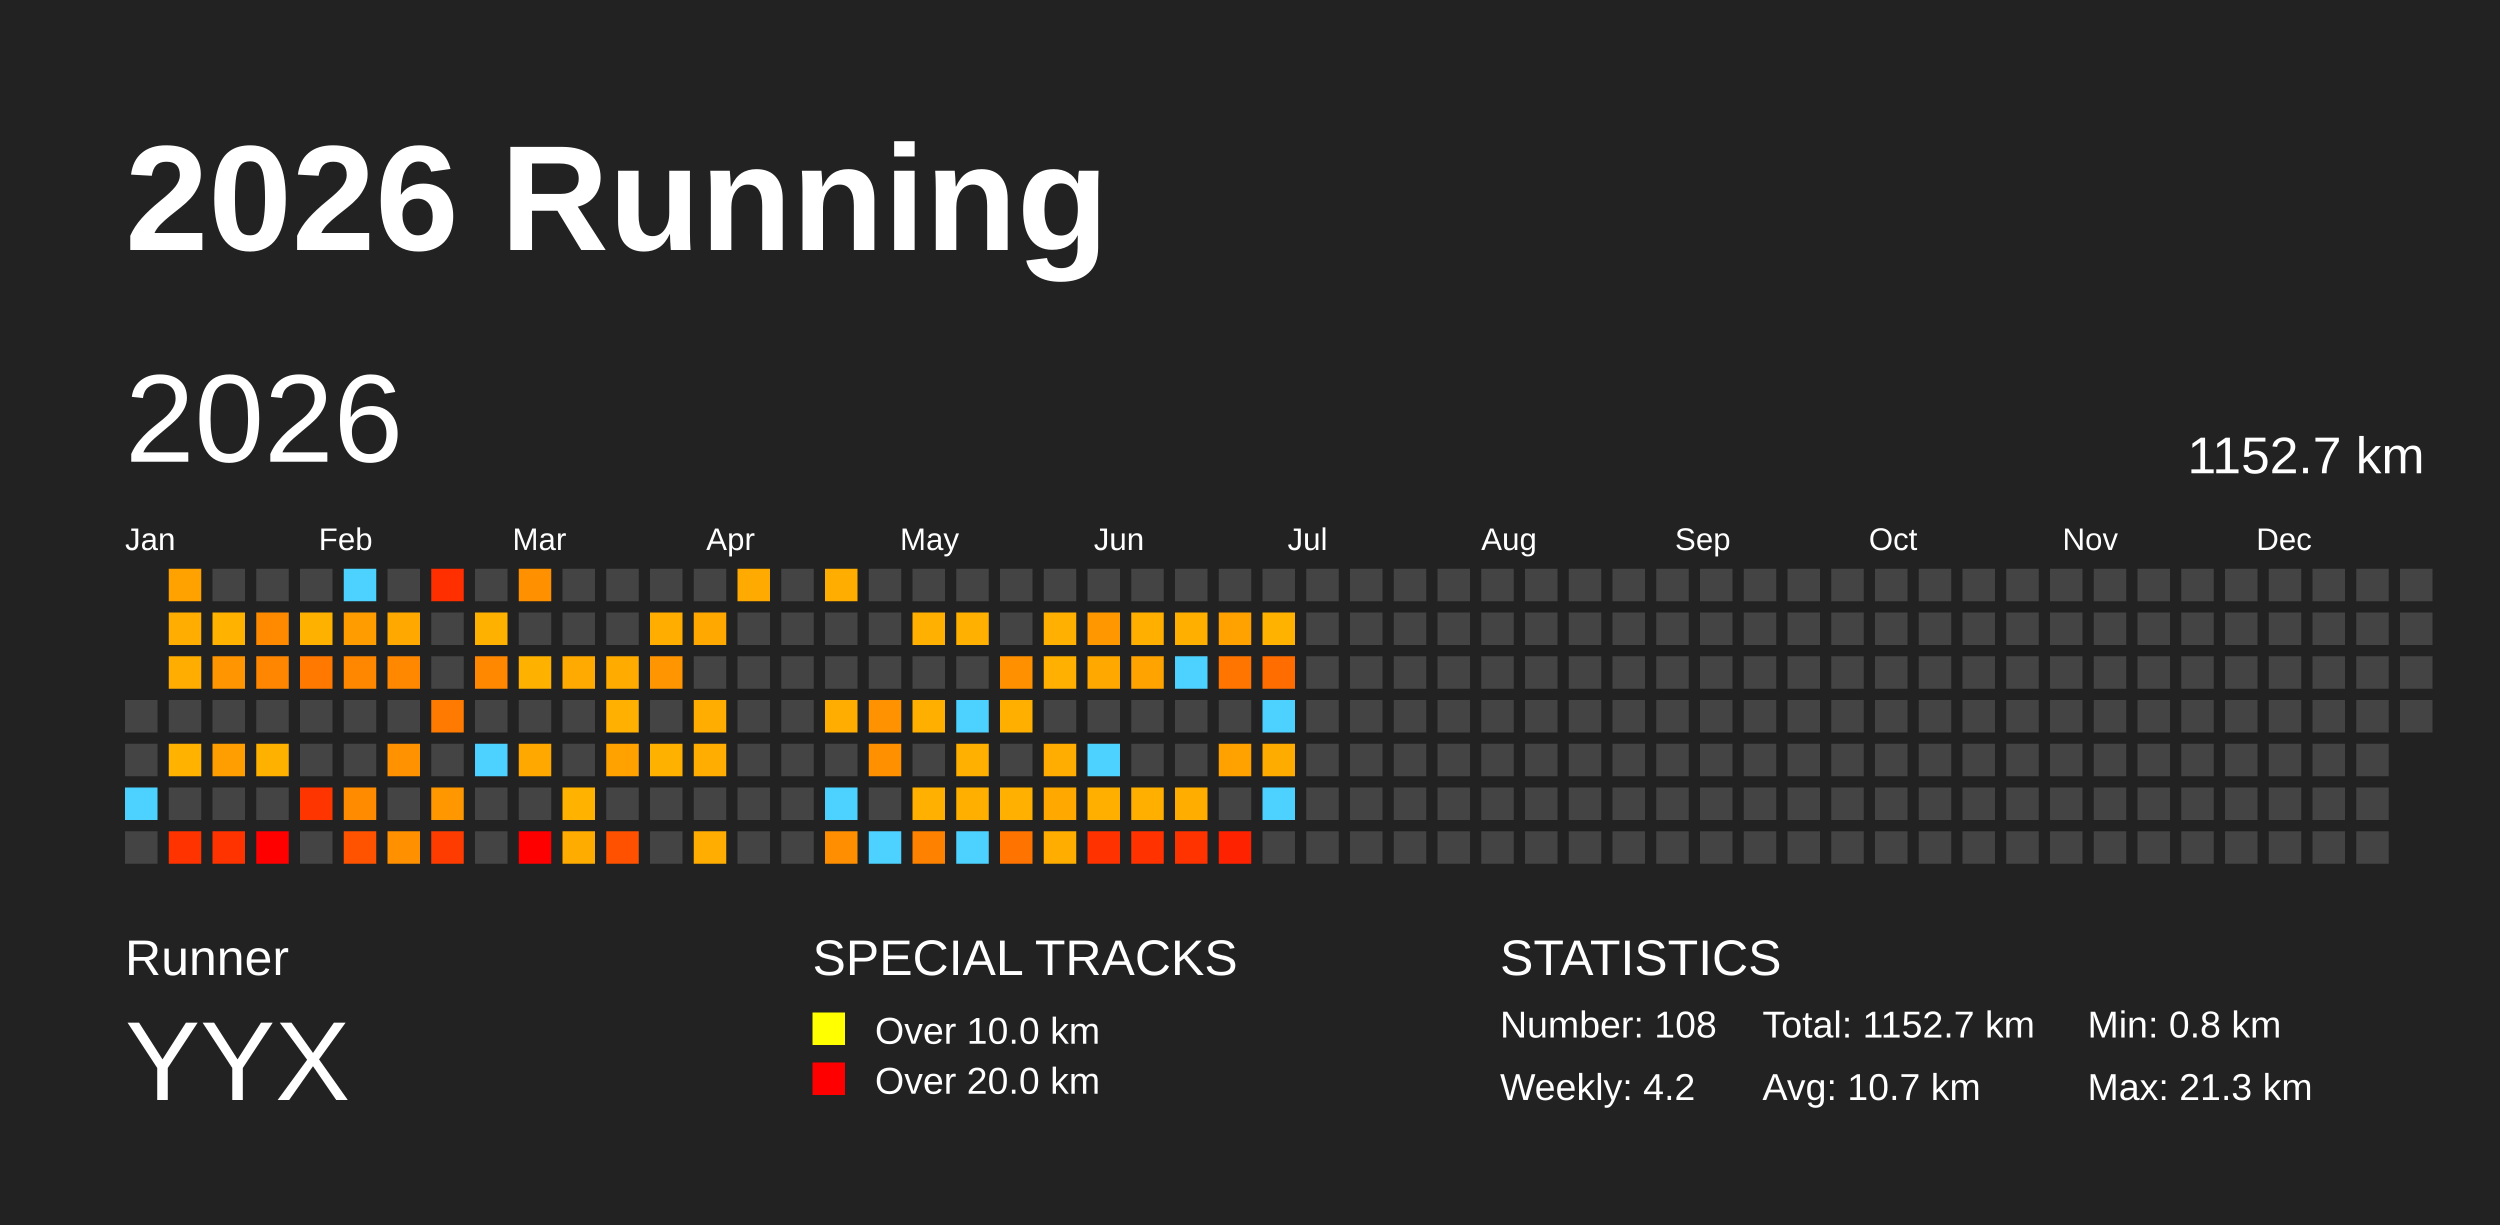
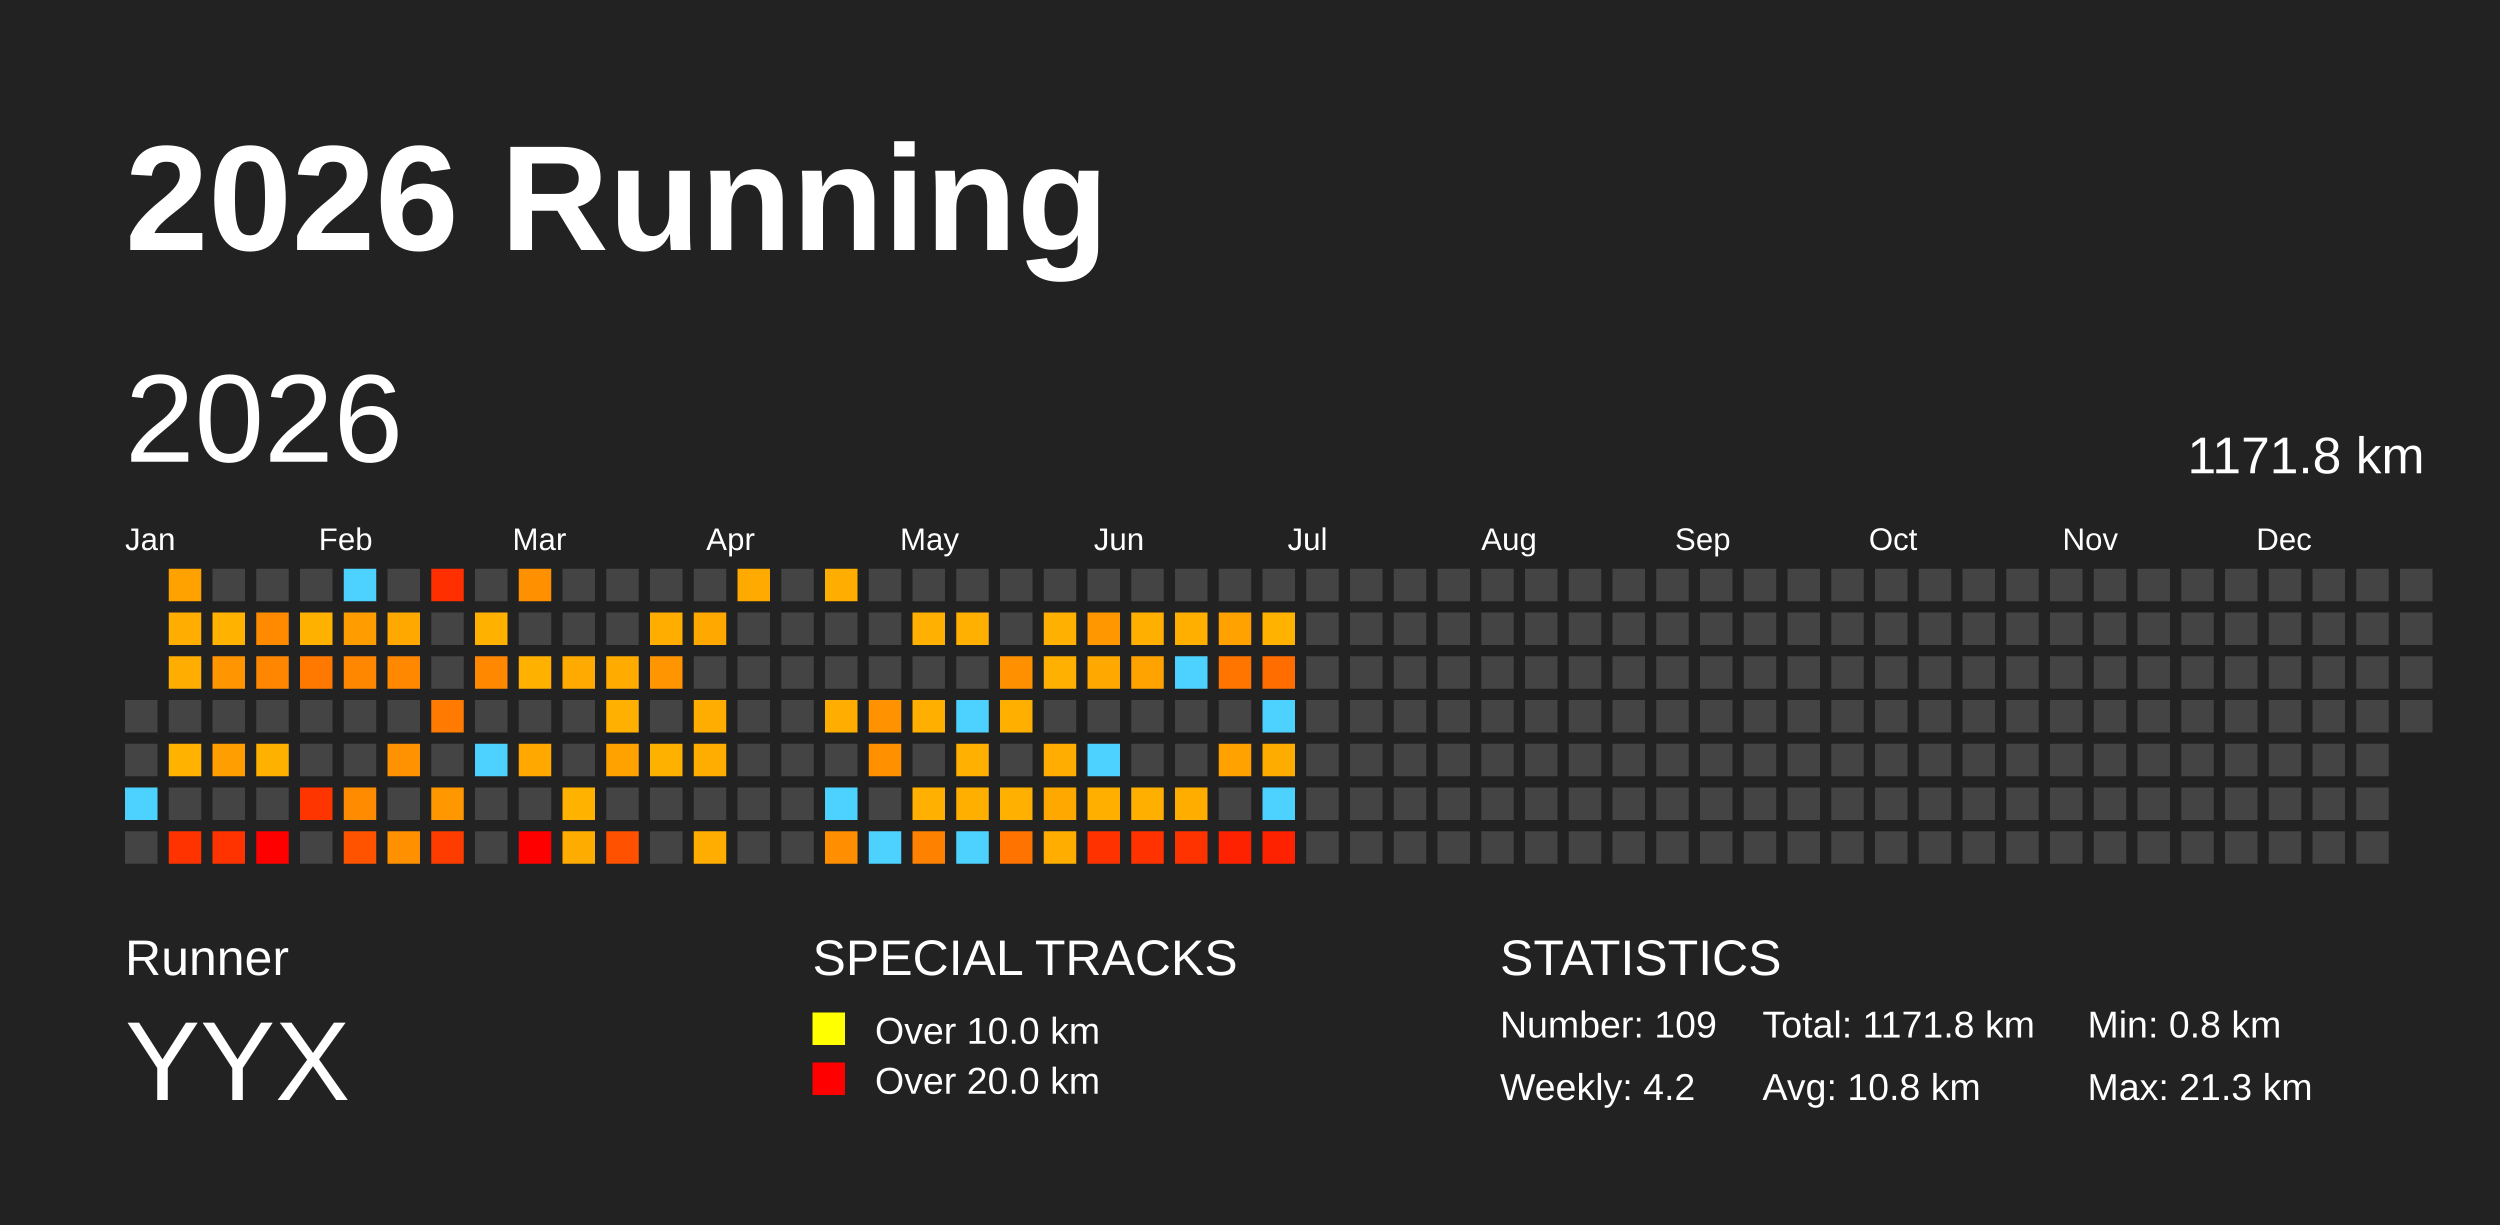
<svg xmlns="http://www.w3.org/2000/svg" baseProfile="full" height="98mm" version="1.1" viewBox="0,0,200,98" width="200mm">
  <defs />
  <rect fill="#222222" height="98" width="200" x="0" y="0" />
  <text fill="#FFFFFF" style="font-size:12px; font-family:Arial; font-weight:bold;" x="10" y="20">2026 Running</text>
  <text fill="#FFFFFF" style="font-size:4px; font-family:Arial" x="10" y="78">Runner</text>
  <text fill="#FFFFFF" style="font-size:9px; font-family:Arial" x="10" y="88">YYX</text>
  <text fill="#FFFFFF" style="font-size:4px; font-family:Arial" x="65" y="78">SPECIAL TRACKS</text>
  <rect fill="yellow" height="2.6" width="2.6" x="65" y="81" />
  <text fill="#FFFFFF" style="font-size:3px; font-family:Arial" x="70" y="83.5">Over 10.0 km</text>
  <rect fill="red" height="2.6" width="2.6" x="65" y="85" />
  <text fill="#FFFFFF" style="font-size:3px; font-family:Arial" x="70" y="87.5">Over 20.0 km</text>
  <text fill="#FFFFFF" style="font-size:4px; font-family:Arial" x="120" y="78">STATISTICS</text>
-   <text fill="#FFFFFF" style="font-size:3px; font-family:Arial" x="120" y="83">Number: 108</text>
+   <text fill="#FFFFFF" style="font-size:3px; font-family:Arial" x="120" y="83">Number: 109</text>
  <text fill="#FFFFFF" style="font-size:3px; font-family:Arial" x="120" y="88">Weekly: 4.2</text>
-   <text fill="#FFFFFF" style="font-size:3px; font-family:Arial" x="141" y="83">Total: 1152.7 km</text>
-   <text fill="#FFFFFF" style="font-size:3px; font-family:Arial" x="141" y="88">Avg: 10.7 km</text>
+   <text fill="#FFFFFF" style="font-size:3px; font-family:Arial" x="141" y="83">Total: 1171.8 km</text>
+   <text fill="#FFFFFF" style="font-size:3px; font-family:Arial" x="141" y="88">Avg: 10.8 km</text>
  <text fill="#FFFFFF" style="font-size:3px; font-family:Arial" x="167" y="83">Min: 0.8 km</text>
  <text fill="#FFFFFF" style="font-size:3px; font-family:Arial" x="167" y="88">Max: 21.3 km</text>
  <text dominant-baseline="hanging" fill="#FFFFFF" style="font-size:10.0px; font-family:Arial;" x="10" y="30">2026</text>
-   <text dominant-baseline="hanging" fill="#FFFFFF" style="font-size:4.125px; font-family:Arial;" x="175" y="35">1152.7 km</text>
+   <text dominant-baseline="hanging" fill="#FFFFFF" style="font-size:4.125px; font-family:Arial;" x="175" y="35">1171.8 km</text>
  <text fill="#FFFFFF" style="font-size:2.5px; font-family:Arial" x="10.0" y="44">Jan</text>
  <text fill="#FFFFFF" style="font-size:2.5px; font-family:Arial" x="25.5" y="44">Feb</text>
  <text fill="#FFFFFF" style="font-size:2.5px; font-family:Arial" x="41.0" y="44">Mar</text>
  <text fill="#FFFFFF" style="font-size:2.5px; font-family:Arial" x="56.5" y="44">Apr</text>
  <text fill="#FFFFFF" style="font-size:2.5px; font-family:Arial" x="72.0" y="44">May</text>
  <text fill="#FFFFFF" style="font-size:2.5px; font-family:Arial" x="87.5" y="44">Jun</text>
  <text fill="#FFFFFF" style="font-size:2.5px; font-family:Arial" x="103.0" y="44">Jul</text>
  <text fill="#FFFFFF" style="font-size:2.5px; font-family:Arial" x="118.5" y="44">Aug</text>
  <text fill="#FFFFFF" style="font-size:2.5px; font-family:Arial" x="134.0" y="44">Sep</text>
  <text fill="#FFFFFF" style="font-size:2.5px; font-family:Arial" x="149.5" y="44">Oct</text>
  <text fill="#FFFFFF" style="font-size:2.5px; font-family:Arial" x="165.0" y="44">Nov</text>
  <text fill="#FFFFFF" style="font-size:2.5px; font-family:Arial" x="180.5" y="44">Dec</text>
  <rect fill="#444444" height="2.6" width="2.6" x="10.0" y="56.0" />
  <rect fill="#444444" height="2.6" width="2.6" x="10.0" y="59.5" />
  <rect fill="#4dd2ff" height="2.6" width="2.6" x="10.0" y="63.0" />
  <rect fill="#444444" height="2.6" width="2.6" x="10.0" y="66.5" />
  <rect fill="#ffa200" height="2.6" width="2.6" x="13.5" y="45.5" />
  <rect fill="#ffad00" height="2.6" width="2.6" x="13.5" y="49.0" />
  <rect fill="#ffad00" height="2.6" width="2.6" x="13.5" y="52.5" />
  <rect fill="#444444" height="2.6" width="2.6" x="13.5" y="56.0" />
  <rect fill="#ffb200" height="2.6" width="2.6" x="13.5" y="59.5" />
  <rect fill="#444444" height="2.6" width="2.6" x="13.5" y="63.0" />
  <rect fill="#ff3300" height="2.6" width="2.6" x="13.5" y="66.5" />
  <rect fill="#444444" height="2.6" width="2.6" x="17.0" y="45.5" />
  <rect fill="#ffb200" height="2.6" width="2.6" x="17.0" y="49.0" />
  <rect fill="#ff9500" height="2.6" width="2.6" x="17.0" y="52.5" />
  <rect fill="#444444" height="2.6" width="2.6" x="17.0" y="56.0" />
  <rect fill="#ff9e00" height="2.6" width="2.6" x="17.0" y="59.5" />
  <rect fill="#444444" height="2.6" width="2.6" x="17.0" y="63.0" />
  <rect fill="#ff3300" height="2.6" width="2.6" x="17.0" y="66.5" />
  <rect fill="#444444" height="2.6" width="2.6" x="20.5" y="45.5" />
  <rect fill="#ff8a00" height="2.6" width="2.6" x="20.5" y="49.0" />
  <rect fill="#ff8600" height="2.6" width="2.6" x="20.5" y="52.5" />
  <rect fill="#444444" height="2.6" width="2.6" x="20.5" y="56.0" />
  <rect fill="#ffb100" height="2.6" width="2.6" x="20.5" y="59.5" />
  <rect fill="#444444" height="2.6" width="2.6" x="20.5" y="63.0" />
  <rect fill="red" height="2.6" width="2.6" x="20.5" y="66.5" />
  <rect fill="#444444" height="2.6" width="2.6" x="24.0" y="45.5" />
  <rect fill="#ffb100" height="2.6" width="2.6" x="24.0" y="49.0" />
  <rect fill="#ff7900" height="2.6" width="2.6" x="24.0" y="52.5" />
  <rect fill="#444444" height="2.6" width="2.6" x="24.0" y="56.0" />
  <rect fill="#444444" height="2.6" width="2.6" x="24.0" y="59.5" />
  <rect fill="#ff3500" height="2.6" width="2.6" x="24.0" y="63.0" />
  <rect fill="#444444" height="2.6" width="2.6" x="24.0" y="66.5" />
  <rect fill="#4dd2ff" height="2.6" width="2.6" x="27.5" y="45.5" />
  <rect fill="#ff9d00" height="2.6" width="2.6" x="27.5" y="49.0" />
  <rect fill="#ff8700" height="2.6" width="2.6" x="27.5" y="52.5" />
  <rect fill="#444444" height="2.6" width="2.6" x="27.5" y="56.0" />
  <rect fill="#444444" height="2.6" width="2.6" x="27.5" y="59.5" />
  <rect fill="#ff8b00" height="2.6" width="2.6" x="27.5" y="63.0" />
  <rect fill="#ff5300" height="2.6" width="2.6" x="27.5" y="66.5" />
  <rect fill="#444444" height="2.6" width="2.6" x="31.0" y="45.5" />
  <rect fill="#ffa900" height="2.6" width="2.6" x="31.0" y="49.0" />
  <rect fill="#ff8800" height="2.6" width="2.6" x="31.0" y="52.5" />
  <rect fill="#444444" height="2.6" width="2.6" x="31.0" y="56.0" />
  <rect fill="#ff9200" height="2.6" width="2.6" x="31.0" y="59.5" />
  <rect fill="#444444" height="2.6" width="2.6" x="31.0" y="63.0" />
  <rect fill="#ff9100" height="2.6" width="2.6" x="31.0" y="66.5" />
  <rect fill="#ff2f00" height="2.6" width="2.6" x="34.5" y="45.5" />
  <rect fill="#444444" height="2.6" width="2.6" x="34.5" y="49.0" />
  <rect fill="#444444" height="2.6" width="2.6" x="34.5" y="52.5" />
  <rect fill="#ff7a00" height="2.6" width="2.6" x="34.5" y="56.0" />
  <rect fill="#444444" height="2.6" width="2.6" x="34.5" y="59.5" />
  <rect fill="#ff9800" height="2.6" width="2.6" x="34.5" y="63.0" />
  <rect fill="#ff3c00" height="2.6" width="2.6" x="34.5" y="66.5" />
  <rect fill="#444444" height="2.6" width="2.6" x="38.0" y="45.5" />
  <rect fill="#ffb100" height="2.6" width="2.6" x="38.0" y="49.0" />
  <rect fill="#ff8800" height="2.6" width="2.6" x="38.0" y="52.5" />
  <rect fill="#444444" height="2.6" width="2.6" x="38.0" y="56.0" />
  <rect fill="#4dd2ff" height="2.6" width="2.6" x="38.0" y="59.5" />
  <rect fill="#444444" height="2.6" width="2.6" x="38.0" y="63.0" />
  <rect fill="#444444" height="2.6" width="2.6" x="38.0" y="66.5" />
  <rect fill="#ff9000" height="2.6" width="2.6" x="41.5" y="45.5" />
  <rect fill="#444444" height="2.6" width="2.6" x="41.5" y="49.0" />
  <rect fill="#ffb100" height="2.6" width="2.6" x="41.5" y="52.5" />
  <rect fill="#444444" height="2.6" width="2.6" x="41.5" y="56.0" />
  <rect fill="#ffa800" height="2.6" width="2.6" x="41.5" y="59.5" />
  <rect fill="#444444" height="2.6" width="2.6" x="41.5" y="63.0" />
  <rect fill="red" height="2.6" width="2.6" x="41.5" y="66.5" />
  <rect fill="#444444" height="2.6" width="2.6" x="45.0" y="45.5" />
  <rect fill="#444444" height="2.6" width="2.6" x="45.0" y="49.0" />
  <rect fill="#ffaa00" height="2.6" width="2.6" x="45.0" y="52.5" />
  <rect fill="#444444" height="2.6" width="2.6" x="45.0" y="56.0" />
  <rect fill="#444444" height="2.6" width="2.6" x="45.0" y="59.5" />
  <rect fill="#ffb200" height="2.6" width="2.6" x="45.0" y="63.0" />
  <rect fill="#ffac00" height="2.6" width="2.6" x="45.0" y="66.5" />
  <rect fill="#444444" height="2.6" width="2.6" x="48.5" y="45.5" />
  <rect fill="#444444" height="2.6" width="2.6" x="48.5" y="49.0" />
  <rect fill="#ffab00" height="2.6" width="2.6" x="48.5" y="52.5" />
  <rect fill="#ffb000" height="2.6" width="2.6" x="48.5" y="56.0" />
  <rect fill="#ffa200" height="2.6" width="2.6" x="48.5" y="59.5" />
  <rect fill="#444444" height="2.6" width="2.6" x="48.5" y="63.0" />
  <rect fill="#ff5100" height="2.6" width="2.6" x="48.5" y="66.5" />
  <rect fill="#444444" height="2.6" width="2.6" x="52.0" y="45.5" />
  <rect fill="#ffae00" height="2.6" width="2.6" x="52.0" y="49.0" />
  <rect fill="#ff9500" height="2.6" width="2.6" x="52.0" y="52.5" />
  <rect fill="#444444" height="2.6" width="2.6" x="52.0" y="56.0" />
  <rect fill="#ffb100" height="2.6" width="2.6" x="52.0" y="59.5" />
  <rect fill="#444444" height="2.6" width="2.6" x="52.0" y="63.0" />
  <rect fill="#444444" height="2.6" width="2.6" x="52.0" y="66.5" />
  <rect fill="#444444" height="2.6" width="2.6" x="55.5" y="45.5" />
  <rect fill="#ffa800" height="2.6" width="2.6" x="55.5" y="49.0" />
  <rect fill="#444444" height="2.6" width="2.6" x="55.5" y="52.5" />
  <rect fill="#ffad00" height="2.6" width="2.6" x="55.5" y="56.0" />
  <rect fill="#ffad00" height="2.6" width="2.6" x="55.5" y="59.5" />
  <rect fill="#444444" height="2.6" width="2.6" x="55.5" y="63.0" />
  <rect fill="#ffad00" height="2.6" width="2.6" x="55.5" y="66.5" />
  <rect fill="#ffaa00" height="2.6" width="2.6" x="59.0" y="45.5" />
  <rect fill="#444444" height="2.6" width="2.6" x="59.0" y="49.0" />
  <rect fill="#444444" height="2.6" width="2.6" x="59.0" y="52.5" />
  <rect fill="#444444" height="2.6" width="2.6" x="59.0" y="56.0" />
  <rect fill="#444444" height="2.6" width="2.6" x="59.0" y="59.5" />
  <rect fill="#444444" height="2.6" width="2.6" x="59.0" y="63.0" />
  <rect fill="#444444" height="2.6" width="2.6" x="59.0" y="66.5" />
  <rect fill="#444444" height="2.6" width="2.6" x="62.5" y="45.5" />
  <rect fill="#444444" height="2.6" width="2.6" x="62.5" y="49.0" />
  <rect fill="#444444" height="2.6" width="2.6" x="62.5" y="52.5" />
  <rect fill="#444444" height="2.6" width="2.6" x="62.5" y="56.0" />
  <rect fill="#444444" height="2.6" width="2.6" x="62.5" y="59.5" />
  <rect fill="#444444" height="2.6" width="2.6" x="62.5" y="63.0" />
  <rect fill="#444444" height="2.6" width="2.6" x="62.5" y="66.5" />
  <rect fill="#ffad00" height="2.6" width="2.6" x="66.0" y="45.5" />
  <rect fill="#444444" height="2.6" width="2.6" x="66.0" y="49.0" />
  <rect fill="#444444" height="2.6" width="2.6" x="66.0" y="52.5" />
  <rect fill="#ffad00" height="2.6" width="2.6" x="66.0" y="56.0" />
  <rect fill="#444444" height="2.6" width="2.6" x="66.0" y="59.5" />
  <rect fill="#4dd2ff" height="2.6" width="2.6" x="66.0" y="63.0" />
  <rect fill="#ff8e00" height="2.6" width="2.6" x="66.0" y="66.5" />
  <rect fill="#444444" height="2.6" width="2.6" x="69.5" y="45.5" />
  <rect fill="#444444" height="2.6" width="2.6" x="69.5" y="49.0" />
  <rect fill="#444444" height="2.6" width="2.6" x="69.5" y="52.5" />
  <rect fill="#ff9200" height="2.6" width="2.6" x="69.5" y="56.0" />
  <rect fill="#ff9100" height="2.6" width="2.6" x="69.5" y="59.5" />
  <rect fill="#444444" height="2.6" width="2.6" x="69.5" y="63.0" />
  <rect fill="#4dd2ff" height="2.6" width="2.6" x="69.5" y="66.5" />
  <rect fill="#444444" height="2.6" width="2.6" x="73.0" y="45.5" />
  <rect fill="#ffb000" height="2.6" width="2.6" x="73.0" y="49.0" />
  <rect fill="#444444" height="2.6" width="2.6" x="73.0" y="52.5" />
  <rect fill="#ffaf00" height="2.6" width="2.6" x="73.0" y="56.0" />
  <rect fill="#444444" height="2.6" width="2.6" x="73.0" y="59.5" />
  <rect fill="#ffb000" height="2.6" width="2.6" x="73.0" y="63.0" />
  <rect fill="#ff8100" height="2.6" width="2.6" x="73.0" y="66.5" />
  <rect fill="#444444" height="2.6" width="2.6" x="76.5" y="45.5" />
  <rect fill="#ffb000" height="2.6" width="2.6" x="76.5" y="49.0" />
  <rect fill="#444444" height="2.6" width="2.6" x="76.5" y="52.5" />
  <rect fill="#4dd2ff" height="2.6" width="2.6" x="76.5" y="56.0" />
  <rect fill="#ffb000" height="2.6" width="2.6" x="76.5" y="59.5" />
  <rect fill="#ffaf00" height="2.6" width="2.6" x="76.5" y="63.0" />
  <rect fill="#4dd2ff" height="2.6" width="2.6" x="76.5" y="66.5" />
  <rect fill="#444444" height="2.6" width="2.6" x="80.0" y="45.5" />
  <rect fill="#444444" height="2.6" width="2.6" x="80.0" y="49.0" />
  <rect fill="#ff9100" height="2.6" width="2.6" x="80.0" y="52.5" />
  <rect fill="#ffaf00" height="2.6" width="2.6" x="80.0" y="56.0" />
  <rect fill="#444444" height="2.6" width="2.6" x="80.0" y="59.5" />
  <rect fill="#ffb000" height="2.6" width="2.6" x="80.0" y="63.0" />
  <rect fill="#ff7300" height="2.6" width="2.6" x="80.0" y="66.5" />
  <rect fill="#444444" height="2.6" width="2.6" x="83.5" y="45.5" />
  <rect fill="#ffb000" height="2.6" width="2.6" x="83.5" y="49.0" />
  <rect fill="#ffb000" height="2.6" width="2.6" x="83.5" y="52.5" />
  <rect fill="#444444" height="2.6" width="2.6" x="83.5" y="56.0" />
  <rect fill="#ffad00" height="2.6" width="2.6" x="83.5" y="59.5" />
  <rect fill="#ffa900" height="2.6" width="2.6" x="83.5" y="63.0" />
  <rect fill="#ffae00" height="2.6" width="2.6" x="83.5" y="66.5" />
  <rect fill="#444444" height="2.6" width="2.6" x="87.0" y="45.5" />
  <rect fill="#ff9800" height="2.6" width="2.6" x="87.0" y="49.0" />
  <rect fill="#ffa800" height="2.6" width="2.6" x="87.0" y="52.5" />
  <rect fill="#444444" height="2.6" width="2.6" x="87.0" y="56.0" />
  <rect fill="#4dd2ff" height="2.6" width="2.6" x="87.0" y="59.5" />
  <rect fill="#ffaf00" height="2.6" width="2.6" x="87.0" y="63.0" />
  <rect fill="#ff3200" height="2.6" width="2.6" x="87.0" y="66.5" />
  <rect fill="#444444" height="2.6" width="2.6" x="90.5" y="45.5" />
  <rect fill="#ffaf00" height="2.6" width="2.6" x="90.5" y="49.0" />
  <rect fill="#ffa300" height="2.6" width="2.6" x="90.5" y="52.5" />
  <rect fill="#444444" height="2.6" width="2.6" x="90.5" y="56.0" />
  <rect fill="#444444" height="2.6" width="2.6" x="90.5" y="59.5" />
  <rect fill="#ffaf00" height="2.6" width="2.6" x="90.5" y="63.0" />
  <rect fill="#ff3200" height="2.6" width="2.6" x="90.5" y="66.5" />
  <rect fill="#444444" height="2.6" width="2.6" x="94.0" y="45.5" />
  <rect fill="#ffaf00" height="2.6" width="2.6" x="94.0" y="49.0" />
  <rect fill="#4dd2ff" height="2.6" width="2.6" x="94.0" y="52.5" />
  <rect fill="#444444" height="2.6" width="2.6" x="94.0" y="56.0" />
  <rect fill="#444444" height="2.6" width="2.6" x="94.0" y="59.5" />
  <rect fill="#ffae00" height="2.6" width="2.6" x="94.0" y="63.0" />
  <rect fill="#ff3300" height="2.6" width="2.6" x="94.0" y="66.5" />
  <rect fill="#444444" height="2.6" width="2.6" x="97.5" y="45.5" />
  <rect fill="#ffa200" height="2.6" width="2.6" x="97.5" y="49.0" />
  <rect fill="#ff7500" height="2.6" width="2.6" x="97.5" y="52.5" />
  <rect fill="#444444" height="2.6" width="2.6" x="97.5" y="56.0" />
  <rect fill="#ffa200" height="2.6" width="2.6" x="97.5" y="59.5" />
  <rect fill="#444444" height="2.6" width="2.6" x="97.5" y="63.0" />
  <rect fill="#ff2200" height="2.6" width="2.6" x="97.5" y="66.5" />
  <rect fill="#444444" height="2.6" width="2.6" x="101.0" y="45.5" />
  <rect fill="#ffb200" height="2.6" width="2.6" x="101.0" y="49.0" />
  <rect fill="#ff6d00" height="2.6" width="2.6" x="101.0" y="52.5" />
  <rect fill="#4dd2ff" height="2.6" width="2.6" x="101.0" y="56.0" />
  <rect fill="#ffac00" height="2.6" width="2.6" x="101.0" y="59.5" />
  <rect fill="#4dd2ff" height="2.6" width="2.6" x="101.0" y="63.0" />
-   <rect fill="#444444" height="2.6" width="2.6" x="101.0" y="66.5" />
+   <rect fill="#ff2200" height="2.6" width="2.6" x="101.0" y="66.5" />
  <rect fill="#444444" height="2.6" width="2.6" x="104.5" y="45.5" />
  <rect fill="#444444" height="2.6" width="2.6" x="104.5" y="49.0" />
  <rect fill="#444444" height="2.6" width="2.6" x="104.5" y="52.5" />
  <rect fill="#444444" height="2.6" width="2.6" x="104.5" y="56.0" />
  <rect fill="#444444" height="2.6" width="2.6" x="104.5" y="59.5" />
  <rect fill="#444444" height="2.6" width="2.6" x="104.5" y="63.0" />
  <rect fill="#444444" height="2.6" width="2.6" x="104.5" y="66.5" />
  <rect fill="#444444" height="2.6" width="2.6" x="108.0" y="45.5" />
  <rect fill="#444444" height="2.6" width="2.6" x="108.0" y="49.0" />
  <rect fill="#444444" height="2.6" width="2.6" x="108.0" y="52.5" />
  <rect fill="#444444" height="2.6" width="2.6" x="108.0" y="56.0" />
  <rect fill="#444444" height="2.6" width="2.6" x="108.0" y="59.5" />
  <rect fill="#444444" height="2.6" width="2.6" x="108.0" y="63.0" />
  <rect fill="#444444" height="2.6" width="2.6" x="108.0" y="66.5" />
  <rect fill="#444444" height="2.6" width="2.6" x="111.5" y="45.5" />
  <rect fill="#444444" height="2.6" width="2.6" x="111.5" y="49.0" />
  <rect fill="#444444" height="2.6" width="2.6" x="111.5" y="52.5" />
  <rect fill="#444444" height="2.6" width="2.6" x="111.5" y="56.0" />
  <rect fill="#444444" height="2.6" width="2.6" x="111.5" y="59.5" />
  <rect fill="#444444" height="2.6" width="2.6" x="111.5" y="63.0" />
  <rect fill="#444444" height="2.6" width="2.6" x="111.5" y="66.5" />
  <rect fill="#444444" height="2.6" width="2.6" x="115.0" y="45.5" />
  <rect fill="#444444" height="2.6" width="2.6" x="115.0" y="49.0" />
  <rect fill="#444444" height="2.6" width="2.6" x="115.0" y="52.5" />
  <rect fill="#444444" height="2.6" width="2.6" x="115.0" y="56.0" />
  <rect fill="#444444" height="2.6" width="2.6" x="115.0" y="59.5" />
  <rect fill="#444444" height="2.6" width="2.6" x="115.0" y="63.0" />
  <rect fill="#444444" height="2.6" width="2.6" x="115.0" y="66.5" />
  <rect fill="#444444" height="2.6" width="2.6" x="118.5" y="45.5" />
  <rect fill="#444444" height="2.6" width="2.6" x="118.5" y="49.0" />
  <rect fill="#444444" height="2.6" width="2.6" x="118.5" y="52.5" />
  <rect fill="#444444" height="2.6" width="2.6" x="118.5" y="56.0" />
  <rect fill="#444444" height="2.6" width="2.6" x="118.5" y="59.5" />
  <rect fill="#444444" height="2.6" width="2.6" x="118.5" y="63.0" />
  <rect fill="#444444" height="2.6" width="2.6" x="118.5" y="66.5" />
  <rect fill="#444444" height="2.6" width="2.6" x="122.0" y="45.5" />
  <rect fill="#444444" height="2.6" width="2.6" x="122.0" y="49.0" />
  <rect fill="#444444" height="2.6" width="2.6" x="122.0" y="52.5" />
  <rect fill="#444444" height="2.6" width="2.6" x="122.0" y="56.0" />
  <rect fill="#444444" height="2.6" width="2.6" x="122.0" y="59.5" />
  <rect fill="#444444" height="2.6" width="2.6" x="122.0" y="63.0" />
  <rect fill="#444444" height="2.6" width="2.6" x="122.0" y="66.5" />
  <rect fill="#444444" height="2.6" width="2.6" x="125.5" y="45.5" />
  <rect fill="#444444" height="2.6" width="2.6" x="125.5" y="49.0" />
  <rect fill="#444444" height="2.6" width="2.6" x="125.5" y="52.5" />
  <rect fill="#444444" height="2.6" width="2.6" x="125.5" y="56.0" />
  <rect fill="#444444" height="2.6" width="2.6" x="125.5" y="59.5" />
  <rect fill="#444444" height="2.6" width="2.6" x="125.5" y="63.0" />
  <rect fill="#444444" height="2.6" width="2.6" x="125.5" y="66.5" />
  <rect fill="#444444" height="2.6" width="2.6" x="129.0" y="45.5" />
  <rect fill="#444444" height="2.6" width="2.6" x="129.0" y="49.0" />
  <rect fill="#444444" height="2.6" width="2.6" x="129.0" y="52.5" />
  <rect fill="#444444" height="2.6" width="2.6" x="129.0" y="56.0" />
  <rect fill="#444444" height="2.6" width="2.6" x="129.0" y="59.5" />
  <rect fill="#444444" height="2.6" width="2.6" x="129.0" y="63.0" />
  <rect fill="#444444" height="2.6" width="2.6" x="129.0" y="66.5" />
  <rect fill="#444444" height="2.6" width="2.6" x="132.5" y="45.5" />
  <rect fill="#444444" height="2.6" width="2.6" x="132.5" y="49.0" />
  <rect fill="#444444" height="2.6" width="2.6" x="132.5" y="52.5" />
  <rect fill="#444444" height="2.6" width="2.6" x="132.5" y="56.0" />
  <rect fill="#444444" height="2.6" width="2.6" x="132.5" y="59.5" />
  <rect fill="#444444" height="2.6" width="2.6" x="132.5" y="63.0" />
  <rect fill="#444444" height="2.6" width="2.6" x="132.5" y="66.5" />
  <rect fill="#444444" height="2.6" width="2.6" x="136.0" y="45.5" />
  <rect fill="#444444" height="2.6" width="2.6" x="136.0" y="49.0" />
  <rect fill="#444444" height="2.6" width="2.6" x="136.0" y="52.5" />
  <rect fill="#444444" height="2.6" width="2.6" x="136.0" y="56.0" />
  <rect fill="#444444" height="2.6" width="2.6" x="136.0" y="59.5" />
  <rect fill="#444444" height="2.6" width="2.6" x="136.0" y="63.0" />
  <rect fill="#444444" height="2.6" width="2.6" x="136.0" y="66.5" />
  <rect fill="#444444" height="2.6" width="2.6" x="139.5" y="45.5" />
  <rect fill="#444444" height="2.6" width="2.6" x="139.5" y="49.0" />
  <rect fill="#444444" height="2.6" width="2.6" x="139.5" y="52.5" />
  <rect fill="#444444" height="2.6" width="2.6" x="139.5" y="56.0" />
  <rect fill="#444444" height="2.6" width="2.6" x="139.5" y="59.5" />
  <rect fill="#444444" height="2.6" width="2.6" x="139.5" y="63.0" />
  <rect fill="#444444" height="2.6" width="2.6" x="139.5" y="66.5" />
  <rect fill="#444444" height="2.6" width="2.6" x="143.0" y="45.5" />
  <rect fill="#444444" height="2.6" width="2.6" x="143.0" y="49.0" />
  <rect fill="#444444" height="2.6" width="2.6" x="143.0" y="52.5" />
  <rect fill="#444444" height="2.6" width="2.6" x="143.0" y="56.0" />
  <rect fill="#444444" height="2.6" width="2.6" x="143.0" y="59.5" />
  <rect fill="#444444" height="2.6" width="2.6" x="143.0" y="63.0" />
  <rect fill="#444444" height="2.6" width="2.6" x="143.0" y="66.5" />
  <rect fill="#444444" height="2.6" width="2.6" x="146.5" y="45.5" />
  <rect fill="#444444" height="2.6" width="2.6" x="146.5" y="49.0" />
  <rect fill="#444444" height="2.6" width="2.6" x="146.5" y="52.5" />
  <rect fill="#444444" height="2.6" width="2.6" x="146.5" y="56.0" />
  <rect fill="#444444" height="2.6" width="2.6" x="146.5" y="59.5" />
  <rect fill="#444444" height="2.6" width="2.6" x="146.5" y="63.0" />
  <rect fill="#444444" height="2.6" width="2.6" x="146.5" y="66.5" />
  <rect fill="#444444" height="2.6" width="2.6" x="150.0" y="45.5" />
  <rect fill="#444444" height="2.6" width="2.6" x="150.0" y="49.0" />
  <rect fill="#444444" height="2.6" width="2.6" x="150.0" y="52.5" />
  <rect fill="#444444" height="2.6" width="2.6" x="150.0" y="56.0" />
  <rect fill="#444444" height="2.6" width="2.6" x="150.0" y="59.5" />
  <rect fill="#444444" height="2.6" width="2.6" x="150.0" y="63.0" />
  <rect fill="#444444" height="2.6" width="2.6" x="150.0" y="66.5" />
  <rect fill="#444444" height="2.6" width="2.6" x="153.5" y="45.5" />
  <rect fill="#444444" height="2.6" width="2.6" x="153.5" y="49.0" />
  <rect fill="#444444" height="2.6" width="2.6" x="153.5" y="52.5" />
  <rect fill="#444444" height="2.6" width="2.6" x="153.5" y="56.0" />
  <rect fill="#444444" height="2.6" width="2.6" x="153.5" y="59.5" />
  <rect fill="#444444" height="2.6" width="2.6" x="153.5" y="63.0" />
  <rect fill="#444444" height="2.6" width="2.6" x="153.5" y="66.5" />
  <rect fill="#444444" height="2.6" width="2.6" x="157.0" y="45.5" />
  <rect fill="#444444" height="2.6" width="2.6" x="157.0" y="49.0" />
  <rect fill="#444444" height="2.6" width="2.6" x="157.0" y="52.5" />
  <rect fill="#444444" height="2.6" width="2.6" x="157.0" y="56.0" />
  <rect fill="#444444" height="2.6" width="2.6" x="157.0" y="59.5" />
  <rect fill="#444444" height="2.6" width="2.6" x="157.0" y="63.0" />
  <rect fill="#444444" height="2.6" width="2.6" x="157.0" y="66.5" />
  <rect fill="#444444" height="2.6" width="2.6" x="160.5" y="45.5" />
  <rect fill="#444444" height="2.6" width="2.6" x="160.5" y="49.0" />
  <rect fill="#444444" height="2.6" width="2.6" x="160.5" y="52.5" />
  <rect fill="#444444" height="2.6" width="2.6" x="160.5" y="56.0" />
  <rect fill="#444444" height="2.6" width="2.6" x="160.5" y="59.5" />
  <rect fill="#444444" height="2.6" width="2.6" x="160.5" y="63.0" />
  <rect fill="#444444" height="2.6" width="2.6" x="160.5" y="66.5" />
  <rect fill="#444444" height="2.6" width="2.6" x="164.0" y="45.5" />
  <rect fill="#444444" height="2.6" width="2.6" x="164.0" y="49.0" />
  <rect fill="#444444" height="2.6" width="2.6" x="164.0" y="52.5" />
  <rect fill="#444444" height="2.6" width="2.6" x="164.0" y="56.0" />
  <rect fill="#444444" height="2.6" width="2.6" x="164.0" y="59.5" />
  <rect fill="#444444" height="2.6" width="2.6" x="164.0" y="63.0" />
  <rect fill="#444444" height="2.6" width="2.6" x="164.0" y="66.5" />
  <rect fill="#444444" height="2.6" width="2.6" x="167.5" y="45.5" />
  <rect fill="#444444" height="2.6" width="2.6" x="167.5" y="49.0" />
  <rect fill="#444444" height="2.6" width="2.6" x="167.5" y="52.5" />
  <rect fill="#444444" height="2.6" width="2.6" x="167.5" y="56.0" />
  <rect fill="#444444" height="2.6" width="2.6" x="167.5" y="59.5" />
  <rect fill="#444444" height="2.6" width="2.6" x="167.5" y="63.0" />
  <rect fill="#444444" height="2.6" width="2.6" x="167.5" y="66.5" />
  <rect fill="#444444" height="2.6" width="2.6" x="171.0" y="45.5" />
  <rect fill="#444444" height="2.6" width="2.6" x="171.0" y="49.0" />
  <rect fill="#444444" height="2.6" width="2.6" x="171.0" y="52.5" />
  <rect fill="#444444" height="2.6" width="2.6" x="171.0" y="56.0" />
  <rect fill="#444444" height="2.6" width="2.6" x="171.0" y="59.5" />
  <rect fill="#444444" height="2.6" width="2.6" x="171.0" y="63.0" />
  <rect fill="#444444" height="2.6" width="2.6" x="171.0" y="66.5" />
  <rect fill="#444444" height="2.6" width="2.6" x="174.5" y="45.5" />
  <rect fill="#444444" height="2.6" width="2.6" x="174.5" y="49.0" />
  <rect fill="#444444" height="2.6" width="2.6" x="174.5" y="52.5" />
  <rect fill="#444444" height="2.6" width="2.6" x="174.5" y="56.0" />
  <rect fill="#444444" height="2.6" width="2.6" x="174.5" y="59.5" />
  <rect fill="#444444" height="2.6" width="2.6" x="174.5" y="63.0" />
  <rect fill="#444444" height="2.6" width="2.6" x="174.5" y="66.5" />
  <rect fill="#444444" height="2.6" width="2.6" x="178.0" y="45.5" />
  <rect fill="#444444" height="2.6" width="2.6" x="178.0" y="49.0" />
  <rect fill="#444444" height="2.6" width="2.6" x="178.0" y="52.5" />
  <rect fill="#444444" height="2.6" width="2.6" x="178.0" y="56.0" />
  <rect fill="#444444" height="2.6" width="2.6" x="178.0" y="59.5" />
  <rect fill="#444444" height="2.6" width="2.6" x="178.0" y="63.0" />
  <rect fill="#444444" height="2.6" width="2.6" x="178.0" y="66.5" />
  <rect fill="#444444" height="2.6" width="2.6" x="181.5" y="45.5" />
  <rect fill="#444444" height="2.6" width="2.6" x="181.5" y="49.0" />
  <rect fill="#444444" height="2.6" width="2.6" x="181.5" y="52.5" />
  <rect fill="#444444" height="2.6" width="2.6" x="181.5" y="56.0" />
  <rect fill="#444444" height="2.6" width="2.6" x="181.5" y="59.5" />
  <rect fill="#444444" height="2.6" width="2.6" x="181.5" y="63.0" />
  <rect fill="#444444" height="2.6" width="2.6" x="181.5" y="66.5" />
  <rect fill="#444444" height="2.6" width="2.6" x="185.0" y="45.5" />
  <rect fill="#444444" height="2.6" width="2.6" x="185.0" y="49.0" />
  <rect fill="#444444" height="2.6" width="2.6" x="185.0" y="52.5" />
  <rect fill="#444444" height="2.6" width="2.6" x="185.0" y="56.0" />
  <rect fill="#444444" height="2.6" width="2.6" x="185.0" y="59.5" />
  <rect fill="#444444" height="2.6" width="2.6" x="185.0" y="63.0" />
  <rect fill="#444444" height="2.6" width="2.6" x="185.0" y="66.5" />
  <rect fill="#444444" height="2.6" width="2.6" x="188.5" y="45.5" />
  <rect fill="#444444" height="2.6" width="2.6" x="188.5" y="49.0" />
  <rect fill="#444444" height="2.6" width="2.6" x="188.5" y="52.5" />
  <rect fill="#444444" height="2.6" width="2.6" x="188.5" y="56.0" />
  <rect fill="#444444" height="2.6" width="2.6" x="188.5" y="59.5" />
  <rect fill="#444444" height="2.6" width="2.6" x="188.5" y="63.0" />
  <rect fill="#444444" height="2.6" width="2.6" x="188.5" y="66.5" />
  <rect fill="#444444" height="2.6" width="2.6" x="192.0" y="45.5" />
  <rect fill="#444444" height="2.6" width="2.6" x="192.0" y="49.0" />
  <rect fill="#444444" height="2.6" width="2.6" x="192.0" y="52.5" />
  <rect fill="#444444" height="2.6" width="2.6" x="192.0" y="56.0" />
</svg>
